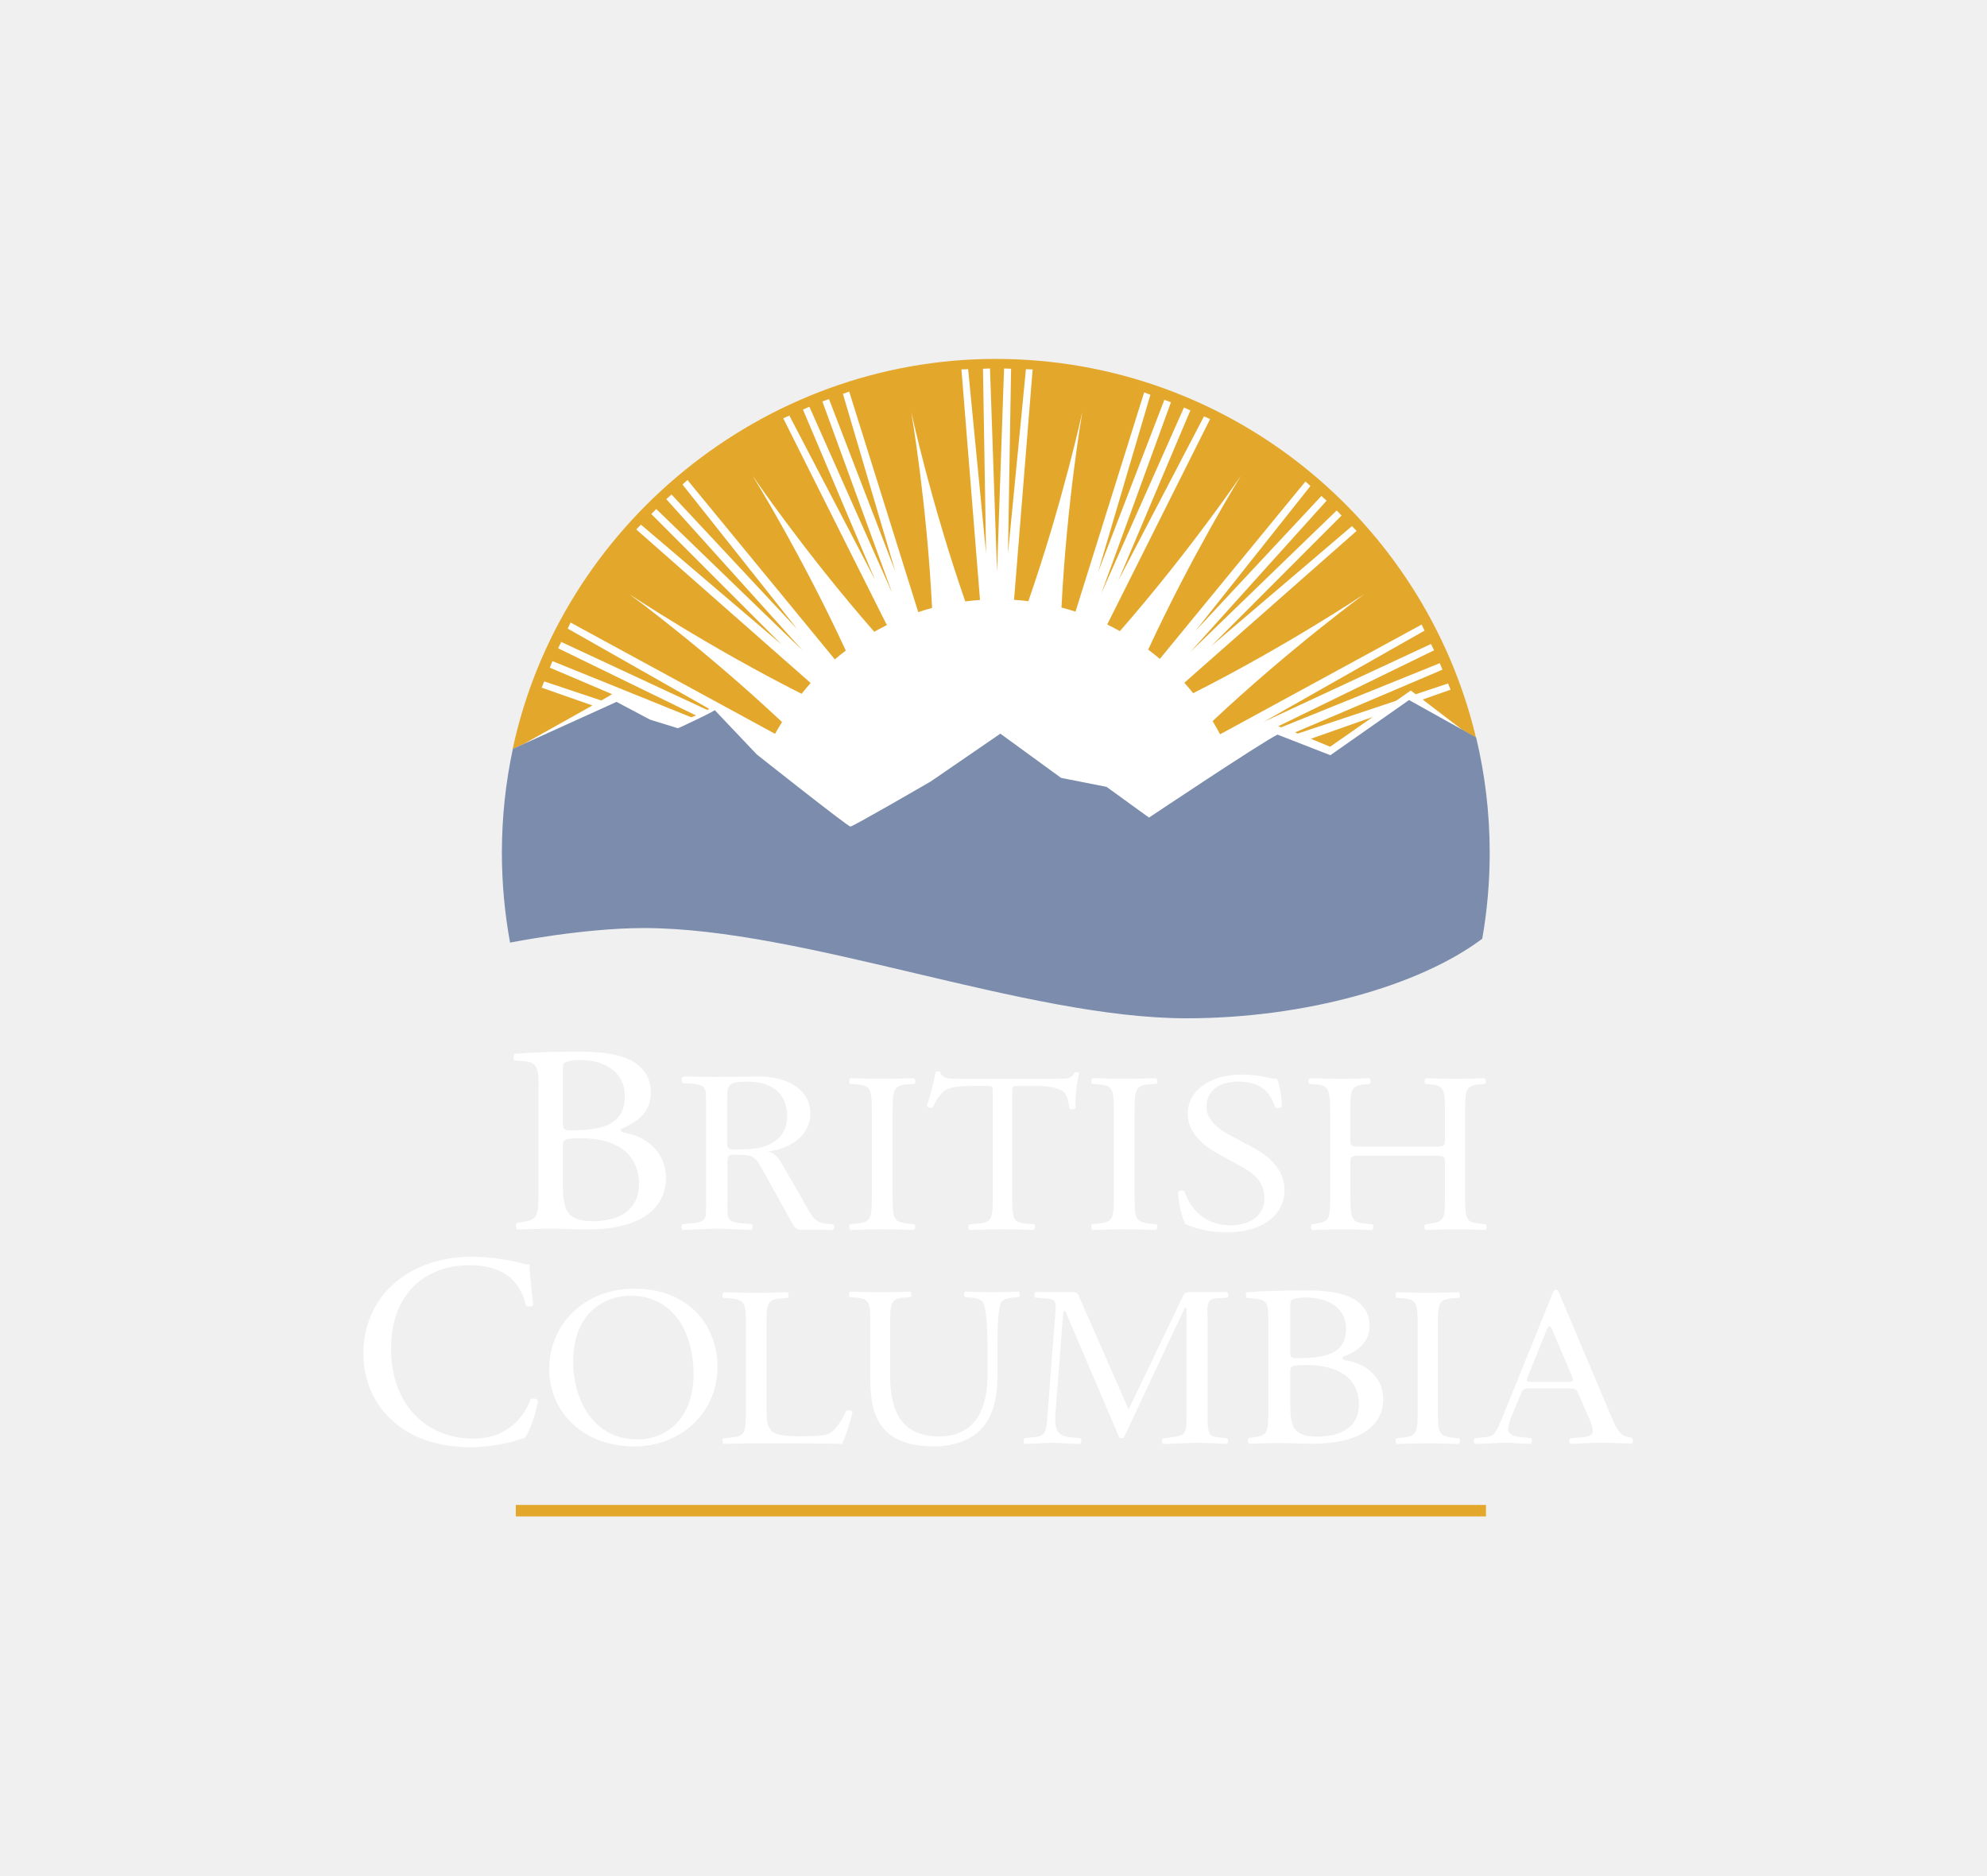
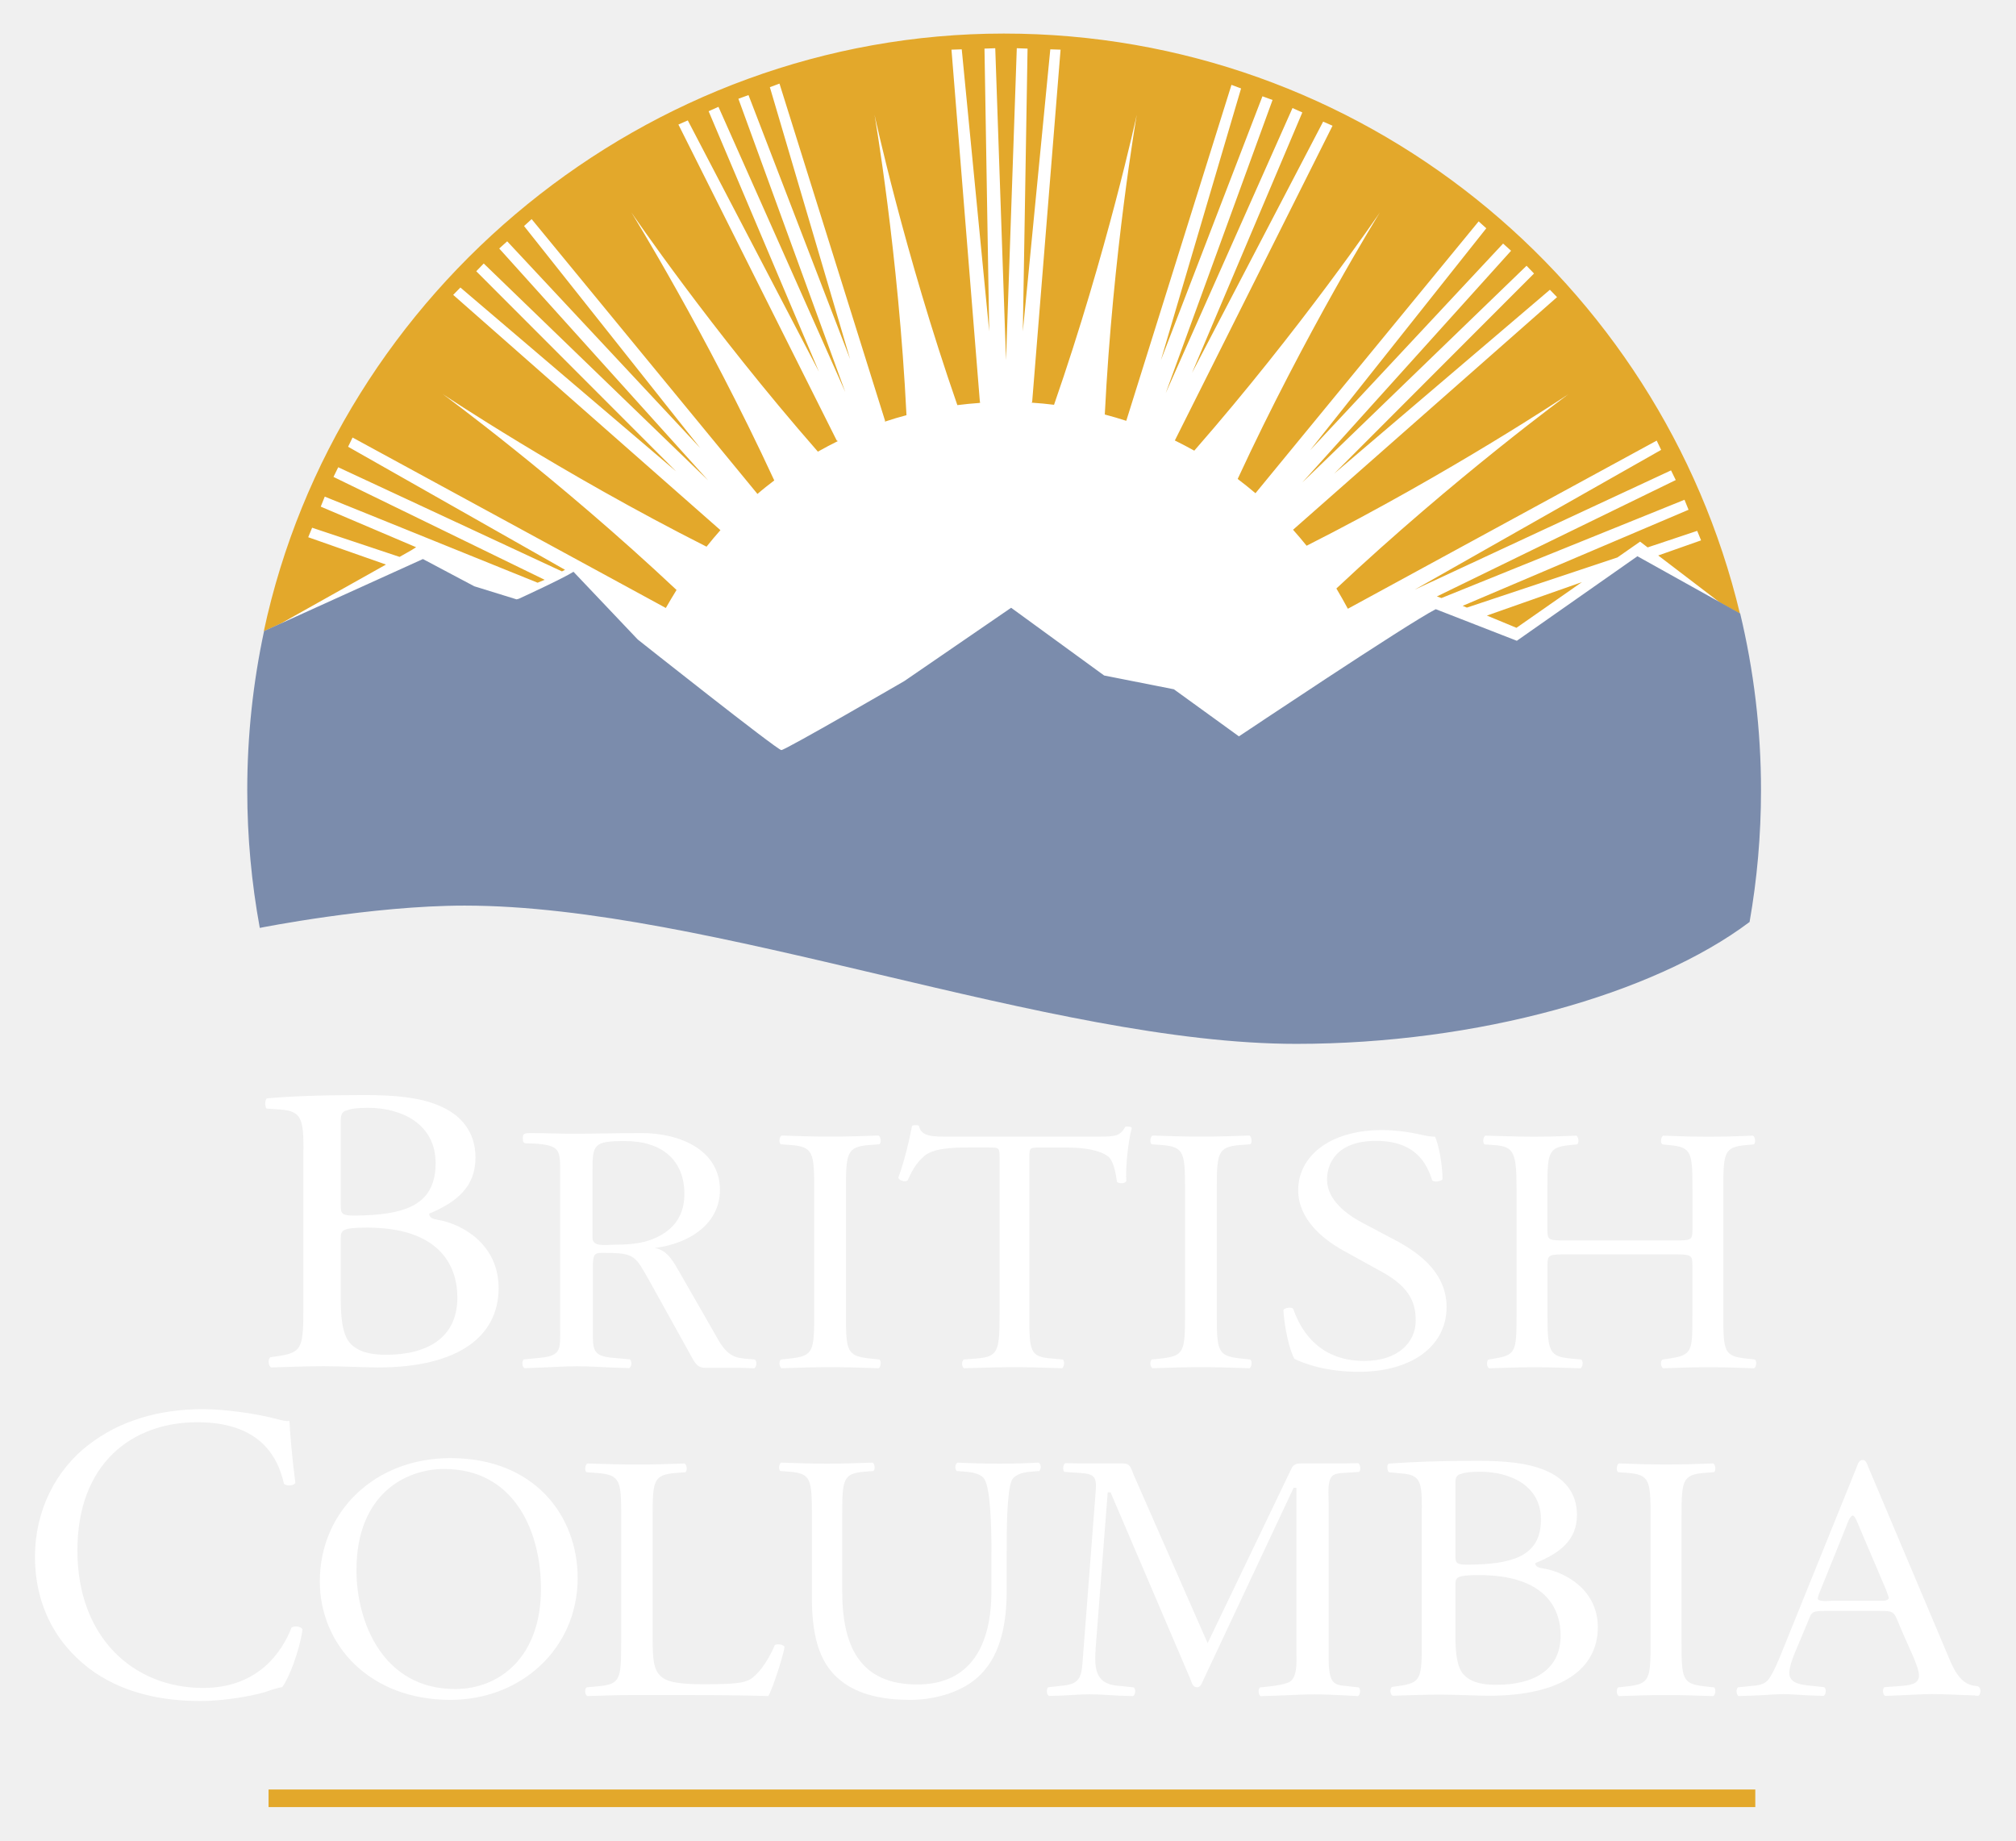
- <svg xmlns="http://www.w3.org/2000/svg" id="BCID" viewBox="0 0 554.31 523.05">
+ <svg xmlns="http://www.w3.org/2000/svg" id="BCID" viewBox="95 94 367 335">
  <defs>
    <style>
      .cls-1 {
        fill: #7b8cac;
      }

      .cls-2 {
        fill: #fff;
      }

      .cls-3 {
        fill: #e3a82b;
      }

      .cls-4 {
        fill: none;
      }
    </style>
  </defs>
  <g>
    <g>
      <path class="cls-2" d="M150.25,303.26c0-5.51-.39-6.97-4.11-7.27l-2.59-.18c-.42-.33-.3-1.83,.08-1.86,4.46-.4,10.08-.6,17.77-.6,5.21,0,10.16,.37,13.88,2.08,3.55,1.56,6.28,4.54,6.28,9.31,0,5.36-3.47,8.12-8.43,10.2,0,.75,.66,.97,1.57,1.12,4.46,.75,11.07,4.47,11.07,12.43,0,8.64-7.11,14.45-21.98,14.45-2.4,0-6.44-.23-9.92-.23s-6.45,.15-9.5,.23c-.5-.23-.66-1.42-.17-1.86l1.49-.22c4.38-.67,4.54-1.49,4.54-9.31v-28.29Zm6.78,9.9c0,2.09,.08,2.24,4.3,2.09,8.43-.3,12.97-2.53,12.97-9.53s-6.03-10.05-12.31-10.05c-1.82,0-3.06,.15-3.8,.45-.83,.22-1.16,.6-1.16,1.94v15.11Zm0,17.27c0,2.68,.17,6.48,1.73,8.11,1.57,1.71,4.05,2.09,6.53,2.09,7.35,0,12.97-2.98,12.97-10.42,0-5.88-3.31-12.73-16.44-12.73-4.46,0-4.79,.45-4.79,1.94v11.02Z" />
      <path class="cls-2" d="M243.22,310.58c0-6.74-.14-7.82-4.31-8.14l-1.76-.13c-.42-.25-.28-1.4,.14-1.59,3.53,.13,5.93,.19,8.89,.19s5.22-.06,8.75-.19c.42,.19,.56,1.34,.14,1.59l-1.76,.13c-4.16,.32-4.31,1.4-4.31,8.14v22.64c0,6.74,.14,7.63,4.31,8.08l1.76,.19c.42,.25,.28,1.4-.14,1.59-3.53-.13-5.93-.19-8.75-.19-2.96,0-5.36,.06-8.89,.19-.42-.19-.56-1.21-.14-1.59l1.76-.19c4.16-.45,4.31-1.34,4.31-8.08v-22.64Z" />
      <path class="cls-2" d="M282.38,333.35c0,6.68,.13,7.63,3.97,7.95l2.12,.19c.4,.25,.26,1.4-.13,1.59-3.77-.13-6.02-.19-8.66-.19s-4.96,.06-9.19,.19c-.4-.19-.53-1.27,0-1.59l2.38-.19c3.77-.32,4.1-1.27,4.1-7.95v-28.43c0-1.97,0-2.03-1.98-2.03h-3.64c-2.84,0-6.48,.12-8.13,1.59-1.59,1.4-2.25,2.8-2.98,4.39-.53,.38-1.45,.06-1.72-.44,1.06-2.86,2.05-6.93,2.51-9.48,.2-.13,1.06-.19,1.26,0,.4,2.03,2.58,1.97,5.62,1.97h26.78c3.57,0,4.17-.13,5.16-1.78,.33-.13,1.06-.06,1.19,.19-.73,2.61-1.19,7.76-.99,9.67-.26,.51-1.39,.51-1.72,.13-.2-1.59-.66-3.94-1.65-4.64-1.52-1.08-4.03-1.59-7.67-1.59h-4.7c-1.98,0-1.92,.06-1.92,2.16v28.3Z" />
      <path class="cls-2" d="M310.73,310.58c0-6.74-.14-7.82-4.3-8.14l-1.76-.13c-.42-.25-.28-1.4,.14-1.59,3.53,.13,5.93,.19,8.89,.19s5.22-.06,8.75-.19c.42,.19,.56,1.34,.14,1.59l-1.77,.13c-4.16,.32-4.31,1.4-4.31,8.14v22.64c0,6.74,.14,7.63,4.31,8.08l1.77,.19c.42,.25,.28,1.4-.14,1.59-3.53-.13-5.93-.19-8.75-.19-2.97,0-5.37,.06-8.89,.19-.42-.19-.56-1.21-.14-1.59l1.76-.19c4.16-.45,4.3-1.34,4.3-8.08v-22.64Z" />
      <path class="cls-2" d="M342.36,343.73c-6.3,0-10.28-1.65-11.7-2.35-.9-1.4-1.88-5.92-2.03-8.91,.37-.45,1.5-.57,1.8-.19,1.12,3.24,4.2,9.47,12.91,9.47,6.3,0,9.38-3.5,9.38-7.31,0-2.8-.67-5.91-6.15-8.9l-7.13-3.94c-3.75-2.1-8.11-5.72-8.11-10.94,0-6.04,5.55-10.94,15.31-10.94,2.33,0,5.03,.38,6.98,.83,.98,.25,2.03,.38,2.63,.38,.68,1.53,1.35,5.09,1.35,7.76-.3,.38-1.5,.57-1.88,.19-.97-3.05-3-7.19-10.21-7.19s-8.93,4.13-8.93,7.06c0,3.69,3.6,6.36,6.38,7.82l6,3.18c4.73,2.48,9.38,6.17,9.38,12.21,0,7-6.23,11.77-15.98,11.77Z" />
      <path class="cls-2" d="M380.13,322.35c-3.28,0-3.42,.13-3.42,2.04v8.97c0,6.68,.34,7.57,4.17,7.95l1.98,.19c.41,.25,.27,1.4-.14,1.59-3.7-.13-6.02-.19-8.69-.19-2.94,0-5.27,.13-7.94,.19-.41-.19-.55-1.21-.14-1.59l1.16-.19c3.83-.64,3.97-1.27,3.97-7.95v-22.89c0-6.68-.48-7.76-4.04-8.01l-1.78-.13c-.41-.25-.27-1.4,.14-1.59,3.35,.06,5.68,.19,8.62,.19,2.67,0,5-.06,7.94-.19,.41,.19,.55,1.34,.14,1.59l-1.3,.13c-3.97,.38-4.11,1.33-4.11,8.01v7.31c0,1.97,.14,2.04,3.42,2.04h19.57c3.29,0,3.42-.06,3.42-2.04v-7.31c0-6.68-.14-7.63-4.17-8.01l-1.3-.13c-.41-.25-.28-1.4,.14-1.59,3.15,.13,5.47,.19,8.28,.19s5-.06,8.07-.19c.41,.19,.55,1.34,.14,1.59l-1.44,.13c-3.97,.38-4.1,1.33-4.1,8.01v22.89c0,6.68,.14,7.5,4.1,7.95l1.64,.19c.41,.25,.28,1.4-.14,1.59-3.29-.13-5.61-.19-8.28-.19-2.8,0-5.27,.06-8.28,.19-.41-.19-.55-1.21-.14-1.59l1.3-.19c4.17-.64,4.17-1.27,4.17-7.95v-8.97c0-1.91-.14-2.04-3.42-2.04h-19.57Z" />
      <path class="cls-2" d="M111.09,357.05c5.62-4.38,12.79-6.52,20.8-6.52,4.16,0,10.02,.84,13.64,1.84,.92,.23,1.46,.38,2.16,.31,.08,1.77,.46,6.6,1.08,11.29-.38,.54-1.54,.61-2.08,.15-1.16-5.22-4.62-11.21-15.79-11.21-11.79,0-21.81,7.45-21.81,23.34s10.25,25.03,22.88,25.03c9.94,0,14.33-6.45,16.1-10.98,.54-.38,1.7-.23,2,.31-.54,3.99-2.54,9.06-3.7,10.52-.92,.15-1.85,.46-2.7,.76-1.7,.62-7.24,1.77-12.17,1.77-6.93,0-13.56-1.38-19.19-5.15-6.16-4.22-10.94-11.21-10.94-21.11,0-8.52,3.85-15.82,9.71-20.35Z" />
      <path class="cls-2" d="M153.22,381.89c0-12.72,10.02-22.45,23.77-22.45,15.42,0,23.17,10.62,23.17,21.81,0,12.85-10.28,22.2-23.17,22.2-14.82,0-23.77-10.11-23.77-21.56Zm40.26,1.34c0-10.49-4.87-21.81-17.63-21.81-6.94,0-15.96,4.51-15.96,18.44,0,9.41,4.81,21.62,17.96,21.62,8.01,0,15.63-5.72,15.63-18.25Z" />
      <path class="cls-2" d="M275.49,376.42c0-3.94-.13-11.26-1.28-13.16-.47-.76-1.68-1.21-3.37-1.34l-1.68-.13c-.4-.45-.27-1.27,.13-1.53,2.56,.13,5.06,.19,7.69,.19,2.83,0,4.65-.06,7.08-.19,.54,.32,.47,1.14,.13,1.53l-1.62,.13c-1.69,.13-2.97,.7-3.37,1.53-.94,2.1-.94,9.41-.94,12.97v7.19c0,5.53-.94,11.38-4.72,15.2-2.9,2.99-7.89,4.64-12.88,4.64-4.65,0-9.3-.83-12.6-3.5-3.57-2.8-5.26-7.44-5.26-15.01v-15.01c0-6.61-.14-7.69-4.04-8.01l-1.69-.13c-.4-.25-.27-1.33,.13-1.53,3.37,.13,5.66,.19,8.36,.19s4.99-.06,8.29-.19c.4,.19,.54,1.27,.13,1.53l-1.62,.13c-3.91,.32-4.04,1.4-4.04,8.01v13.74c0,10.24,3.37,16.98,13.68,16.98,9.77,0,13.48-7.25,13.48-16.92v-7.31Z" />
      <path class="cls-2" d="M353.84,368.47c0-4.75-.3-5.97-3.65-6.23l-2.38-.23c-.27-.25-.42-1.53,.07-1.57,4.02-.3,9.09-.51,16.02-.51,4.69,0,9.16,.32,12.52,1.8,3.2,1.35,5.66,3.92,5.66,8.03,0,4.62-3.13,7-7.6,8.8,0,.64,.59,.83,1.41,.96,4.02,.64,9.98,3.85,9.98,10.72,0,7.45-6.41,12.46-19.82,12.46-2.16,0-5.81-.2-8.94-.2s-5.81,.13-8.57,.2c-.45-.2-.6-1.22-.15-1.6l1.34-.19c3.95-.58,4.1-1.29,4.1-8.03v-24.41Zm6.11,8.54c0,1.8,.07,1.93,3.87,1.8,7.6-.26,11.7-2.18,11.7-8.22s-5.44-8.67-11.1-8.67c-1.64,0-2.76,.13-3.43,.39-.74,.19-1.04,.51-1.04,1.67v13.04Zm0,14.9c0,2.31,.15,5.59,1.56,7,1.42,1.48,3.65,1.8,5.89,1.8,6.63,0,11.7-2.57,11.7-8.99,0-5.08-2.98-10.98-14.83-10.98-4.02,0-4.32,.38-4.32,1.67v9.51Z" />
      <rect class="cls-3" x="143.89" y="419.77" width="270.65" height="3.2" />
      <path class="cls-2" d="M232.43,341.49l-1.77-.15c-.36-.04-.67-.08-.98-.13-2.58-.46-3.62-2.76-4.83-4.89l-6.1-10.63c-1.05-1.77-2.19-4.16-4.6-4.5,6.26-.75,11.91-4.36,11.91-10.56,0-7.16-7.09-10.36-14.25-10.36-4.29,0-8.21,.12-12.58,.12-2.41,0-5.28-.12-7.69-.12-1.34,0-1.36,.27-1.36,1.02,0,1.11,.47,.8,1.89,.88,5.09,.29,4.9,1.24,4.9,5.6v27.87c0,3.99,.35,5.18-3.84,5.56,0,0-.64,.06-1.01,.1l-1.77,.18c-.42,.38-.28,1.4,.14,1.59,.94-.04,2.62-.1,2.62-.1,2.32-.07,4.64-.25,6.96-.25s4.56,.18,6.85,.25h0c.81,.03,1.67,.06,2.62,.09,.42-.19,.57-1.21,.14-1.59l-1.79-.17c-.36-.04-.99-.09-.99-.09-4.23-.29-3.97-1.48-3.97-5.57v-10.49c0-.62-.08-2.25,.38-2.73,.38-.41,1.06-.34,1.66-.34,5.73,0,5.65,.54,8.37,5.31l7.38,13.29c.6,1.02,1.06,2.32,2.56,2.32h6.41c.81,.03,1.66,.05,2.6,.09,.42-.19,.57-1.21,.14-1.59Zm-25.73-20.9c-1.28,0-3.84,.48-3.84-1.22v-12.2c0-4.77,.15-5.45,5.88-5.45,6.71,0,10.85,3.41,10.85,9.67,0,2.72-.98,5.25-3.47,6.95-2.86,1.98-5.95,2.25-9.42,2.25Z" />
      <g>
        <path class="cls-2" d="M208.09,370.15c0-6.68-.14-7.69-4.55-8.01l-1.75-.13c-.42-.25-.28-1.4,.14-1.59,3.92,.13,6.3,.19,9.09,.19s5.11-.06,8.6-.19c.42,.19,.56,1.33,.14,1.59l-1.68,.13c-4.13,.32-4.27,1.34-4.27,8.01v22.13c0,4,.21,5.66,1.47,6.87,.77,.7,2.1,1.46,7.62,1.46,5.95,0,7.41-.25,8.54-.83,1.4-.76,3.22-3.05,4.62-6.3,.42-.32,1.75-.06,1.75,.38,0,.7-1.96,7.19-2.94,8.9-3.57-.13-10.21-.19-17.42-.19h-6.44c-2.94,0-5.18,.06-9.09,.19-.42-.19-.56-1.21-.14-1.59l2.1-.19c4.06-.38,4.2-1.27,4.2-7.95v-22.89Z" />
        <path class="cls-2" d="M395.48,370.27c0-6.74-.14-7.82-4.19-8.14l-1.72-.13c-.41-.25-.28-1.4,.14-1.59,3.43,.13,5.77,.19,8.65,.19s5.08-.06,8.52-.19c.41,.19,.55,1.33,.14,1.59l-1.72,.13c-4.05,.32-4.19,1.4-4.19,8.14v22.64c0,6.74,.14,7.63,4.19,8.08l1.72,.19c.41,.25,.28,1.4-.14,1.59-3.43-.13-5.77-.19-8.52-.19-2.88,0-5.22,.06-8.65,.19-.41-.19-.55-1.21-.14-1.59l1.72-.19c4.05-.45,4.19-1.34,4.19-8.08v-22.64Z" />
        <path class="cls-2" d="M340.6,400.97c-.35-.04-1.01-.09-1.01-.09-.73-.07-1.37-.17-1.89-.74-.89-.95-.82-3.64-.82-4.72v-27.87c0-1.22-.3-3.84,.59-4.79,.45-.5,1.37-.58,2.2-.63h0c.5-.04,.51-.04,.95-.06l1.76-.12c.42-.25,.28-1.4-.14-1.59-.94,.03-1.8,.02-2.61,.05h0s-7.5,0-7.5,0c-.82,0-1.56,0-2,.88l-15.29,31.84-13.51-30.76c-.45-1.08-.52-1.96-1.93-1.96h-7.81c-.81-.03-1.71-.02-2.65-.05-.42,.19-.57,1.34-.14,1.59l1.76,.12c.36,.03,1.02,.07,1.02,.07,2.93,.19,3.11,.84,2.84,3.93l-2.3,29.89c-.2,3-.37,4.59-3.51,4.88,0,0-.67,.08-1.03,.12l-1.76,.19c-.42,.38-.28,1.4,.14,1.59,.93-.03,2.58-.08,2.58-.08,1.59-.08,3.22-.22,4.84-.22,1.75,0,3.5,.16,5.26,.24h0c.81,.03,1.67,.05,2.62,.09,.42-.19,.57-1.21,.14-1.59l-1.77-.19c-.46-.04-.98-.09-.98-.09-4.54-.31-4.44-3.51-4.15-7.43l2.15-27.8h.52l14.62,34.21c.15,.47,.37,1.28,1.11,1.28,.67,0,.89-.74,1.11-1.22l16.48-35.08h.52v30.57c0,1.21,.15,3.71-1.11,4.66-.66,.49-2.8,.78-2.8,.78-.3,.05-.61,.09-.96,.13l-1.77,.19c-.42,.38-.28,1.4,.14,1.59,.93-.03,2.58-.09,2.58-.09,2.39-.06,4.82-.24,7.25-.24,1.75,0,5.17,.17,5.17,.17,.81,.02,1.74,.11,2.69,.15,.42-.19,.57-1.21,.14-1.59l-1.76-.19Z" />
        <path class="cls-2" d="M455.29,401.15l-.24-.19c-.35-.04-.66-.08-.96-.13-2.75-.61-3.82-3.93-4.84-6.29l-14.15-33.5c-.14-.4-.42-1.27-.98-1.27-.77,0-.98,.94-1.19,1.47l-13.52,33.43c-.49,1.26-1.75,4.34-2.66,5.27-.7,.72-1.61,.85-2.58,.95,0,0-.76,.07-1.13,.11l-1.66,.17c-.42,.38-.28,1.4,.14,1.59,.94-.03,2.62-.09,2.62-.09,1.85-.03,3.7-.26,5.55-.26,1.56,0,3.11,.17,4.67,.23,0,0,1.67,.06,2.61,.09,.42-.19,.57-1.21,.14-1.59l-1.76-.19c-.35-.04-.96-.09-.96-.09-1.62-.18-3.65-.47-3.65-2.26,0-1.2,.56-2.6,.98-3.67l2.1-5c1.05-2.4,.63-2.67,3.43-2.67h9.53c3.36,0,2.87,0,4.34,3.41l2.24,5.07c.35,.87,.98,2.34,.98,3.27,0,1.68-1.83,1.79-3.54,1.93,0,0-.57,.05-1.06,.08l-1.7,.12c-.42,.38-.28,1.4,.14,1.59,.94-.03,2.62-.1,2.62-.1,1.99-.07,4-.23,5.92-.23,2.45,0,4.91,.17,7.36,.23h0c.8,.02,.12,.05,1.05,.09,.42-.19,.57-1.21,.14-1.59Zm-18.54-15.74h-8.26c-.29,0-2.58,.27-2.58-.41,0-.2,.14-.61,.21-.81l4.96-12.27c.14-.34,.65-2.02,1.22-2.02,.43,0,1.01,1.75,1.15,2.02l4.88,11.46c0,.13,.5,1.21,.5,1.48,0,.74-1.65,.54-2.08,.54Z" />
      </g>
    </g>
    <path class="cls-2" d="M179.48,256.19c44.7,0,106.54,25.17,151.41,25.17,32.02,0,63.26-8.54,81.04-21.13,1.24-7.39,1.9-14.98,1.9-22.72,0-75.13-60.91-136.04-136.04-136.04s-136.04,60.91-136.04,136.04c0,7.65,.64,15.15,1.86,22.46,4.9-.91,21.57-3.79,35.87-3.79Z" />
    <g>
      <polygon class="cls-3" points="365.68 206.06 371.06 208.29 382.98 199.97 365.68 206.06" />
      <path class="cls-3" d="M165.25,196.77l-14.14-4.97,.71-1.73,15.92,5.31,.07-.04,2.1-1.19,.84-.53-17.36-7.39,.73-1.82,38.75,15.67,1.28-.53-38.44-18.73,.86-1.76,40.73,18.96,.56-.29-39.49-22.4,.81-1.68,57.03,31.03c.47-.86,1.44-2.44,1.95-3.28-21.68-20.39-42.61-35.69-42.61-35.69,0,0,21.52,14.41,48.07,27.81,.88-1.09,1.6-1.97,2.53-3.01l-48.65-42.83,1.31-1.34,39.27,33.47-36.38-36.43,1.36-1.41,40.84,39.47-38.02-42.2,1.45-1.31,35.14,37.63-32.07-40.41,1.38-1.26,41.11,50.03c1.06-.92,1.95-1.61,3.06-2.46-12.44-26.91-26.02-48.8-26.02-48.8,0,0,14.46,21.28,33.96,43.56,1.19-.67,2.4-1.31,3.63-1.92l-.21-.13-28.81-57.5,1.71-.75,23.87,45.74-20.08-47.41,1.79-.8,23.08,51.9-19.45-53.37,1.84-.67,18.49,48.05-14.6-49.49,1.75-.65,19.22,61.38-.04,.16,.05-.02c1.28-.43,2.58-.81,3.89-1.16-1.46-29.48-5.82-54.7-5.82-54.7,0,0,5.4,25,15.08,52.87,1.35-.17,2.71-.31,4.07-.4l-.04-.06h.17l-.1-.14-5.17-64.11,1.87-.06,5,51.35-.86-51.48,1.96-.07,1.96,56.77,1.96-56.77,1.96,.07-.86,51.48,5-51.35,1.87,.06-5.17,64.11-.1,.14h.03v.02s.07,0,.07,0c1.34,.08,2.67,.22,3.98,.38,9.67-27.84,15.06-52.8,15.06-52.8,0,0-4.35,25.14-5.82,54.57,1.32,.35,2.63,.73,3.91,1.15l19.15-61.16,1.75,.65-14.6,49.48,18.49-48.05,1.84,.67-19.45,53.37,23.08-51.9,1.79,.8-20.08,47.41,23.87-45.74,1.71,.75-28.71,57.3,.05,.02c1.18,.58,2.34,1.19,3.49,1.83,19.42-22.21,33.79-43.37,33.79-43.37,0,0-13.49,21.74-25.89,48.52,1.11,.84,2.19,1.7,3.24,2.6l40.63-49.49,1.39,1.26-32.08,40.41,35.14-37.63,1.45,1.31-38.02,42.2,40.84-39.47,1.36,1.41-36.38,36.43,39.27-33.47,1.3,1.34-48.06,42.35,.03,.03c.84,.94,1.65,1.9,2.44,2.88,26.39-13.34,47.71-27.62,47.71-27.62,0,0-20.72,15.16-42.29,35.4,.59,.99,1.55,2.67,2.09,3.69l56.22-30.61,.81,1.69-44.88,25.45,46.68-21.72,.86,1.76-43.48,21.19,.83,.29,44.24-17.89,.74,1.82-41.12,17.49,.77,.32,27.4-9.13,4.13-2.88,1.37,1.05,9.02-3.01,.71,1.73-7.8,2.75,11.27,8.6,3.61,2.01c-14.49-60.58-68.98-105.62-134-105.62s-121.42,46.63-134.73,108.82c.17-.08,.34-.16,.51-.24l1.65-.75,1.01-.47,19.01-10.66Z" />
    </g>
    <path class="cls-1" d="M142.29,262.92s20.32-4.06,37.29-4.06c44.7,0,106.54,25.17,151.41,25.17,32.92,0,65.02-9.03,82.51-22.19,1.37-7.79,2.08-15.8,2.08-23.98,0-11.08-1.32-21.85-3.79-32.17l-18.71-10.43-21.95,15.39-14.76-5.75c-5,2.53-35.83,23.15-35.83,23.15l-11.84-8.57-12.7-2.51-16.93-12.33-19.42,13.33s-21.67,12.58-22.41,12.58-26.14-20.13-26.14-20.13l-11.7-12.33c-1.99,1.26-9.95,4.91-9.95,4.91l-.41,.11-7.7-2.38-9.35-4.96-28.41,12.88c-.17,.08-.34,.16-.51,.24-2,9.34-3.06,19.03-3.06,28.96,0,8.56,.79,16.93,2.28,25.06Z" />
  </g>
  <rect class="cls-4" width="554.31" height="523.05" />
</svg>
